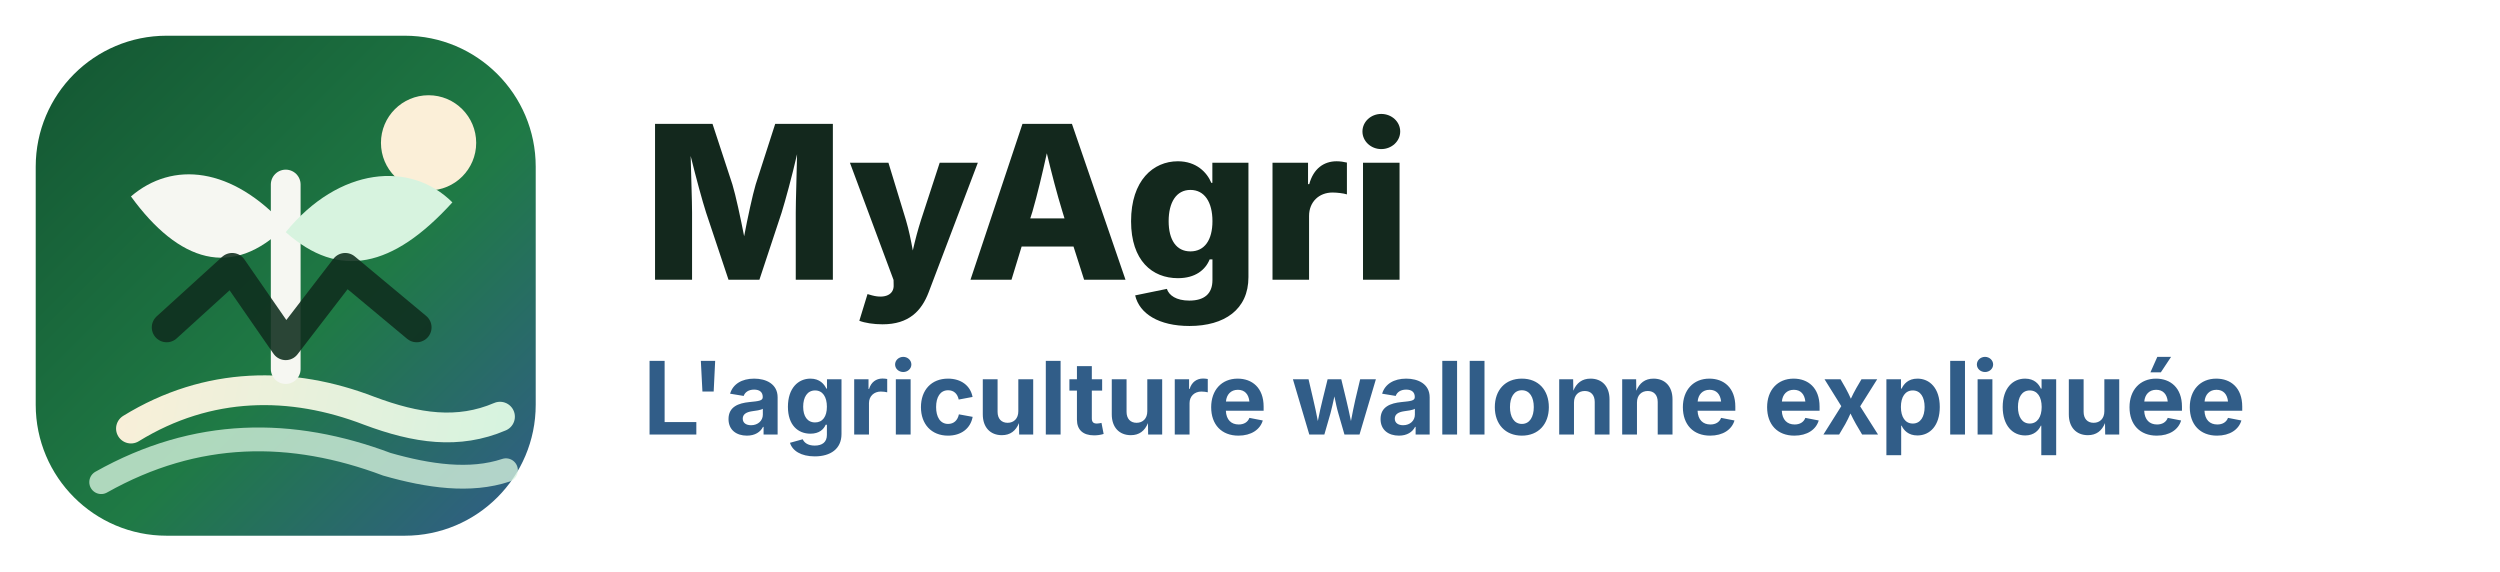
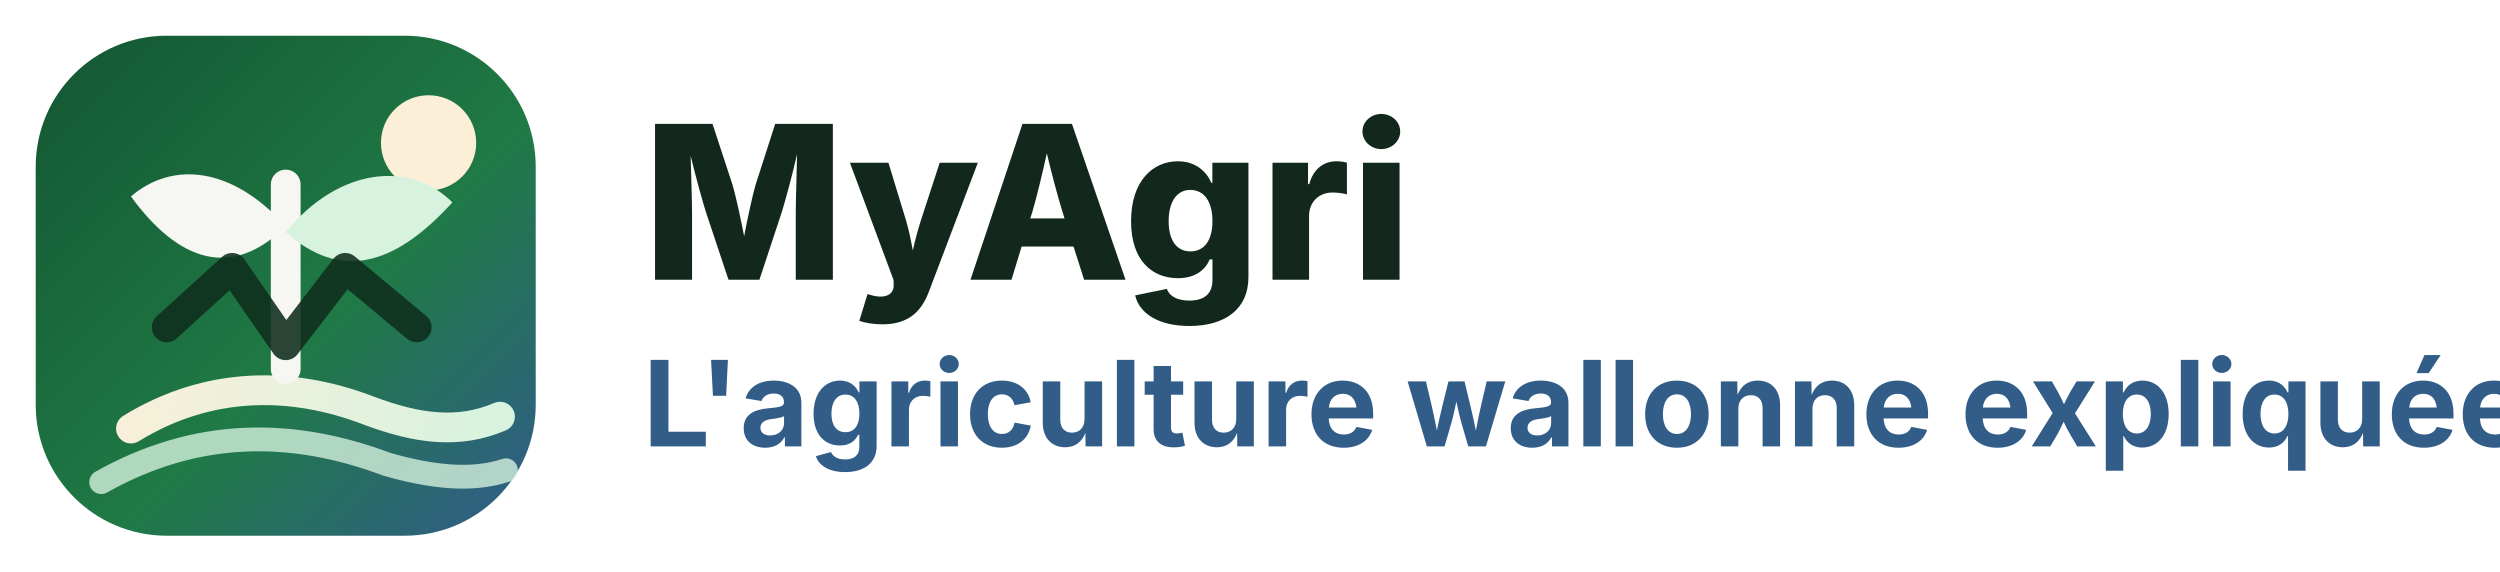
<svg xmlns="http://www.w3.org/2000/svg" width="420" height="96" viewBox="0 0 420 96" role="img" aria-labelledby="logo-title logo-desc">
  <defs>
    <linearGradient id="mark-bg" x1="8" y1="8" x2="88" y2="88" gradientUnits="userSpaceOnUse">
      <stop offset="0" stop-color="#145733" />
      <stop offset="0.58" stop-color="#1f7a45" />
      <stop offset="1" stop-color="#315d88" />
    </linearGradient>
    <linearGradient id="field-line" x1="15" y1="68" x2="82" y2="82" gradientUnits="userSpaceOnUse">
      <stop offset="0" stop-color="#fbefd8" />
      <stop offset="1" stop-color="#d7f3df" />
    </linearGradient>
  </defs>
  <g>
    <rect x="6" y="6" width="84" height="84" rx="22" fill="url(#mark-bg)" />
    <circle cx="72" cy="24" r="8" fill="#fbefd8" />
    <path d="M22 72C35 64 49 64 62 69C70 72 77 73 84 70" fill="none" stroke="url(#field-line)" stroke-width="5" stroke-linecap="round" />
    <path d="M17 81C33 72 49 72 65 78C72 80 79 81 85 79" fill="none" stroke="#d7f3df" stroke-width="4" stroke-linecap="round" opacity="0.78" />
    <path d="M48 62V31" fill="none" stroke="#f6f7f2" stroke-width="5" stroke-linecap="round" />
    <path d="M48 38C39 28 29 27 22 33C30 44 39 47 48 38Z" fill="#f6f7f2" />
    <path d="M48 39C57 28 69 27 76 34C66 45 57 47 48 39Z" fill="#d7f3df" />
    <path d="M28 55L39 45L48 58L58 45L70 55" fill="none" stroke="#0f2d1d" stroke-width="5" stroke-linecap="round" stroke-linejoin="round" opacity="0.88" />
  </g>
  <g fill="#13281d">
    <text x="108" y="47" font-family="Inter, Segoe UI, Arial, sans-serif" font-size="36" font-weight="800">MyAgri</text>
-     <text x="108" y="73" font-family="Inter, Segoe UI, Arial, sans-serif" font-size="17" font-weight="750" fill="#315d88">L'agriculture wallonne expliquée</text>
+     <text x="108" y="75" font-family="Inter, Segoe UI, Arial, sans-serif" font-size="20" font-weight="750" fill="#315d88">L'agriculture wallonne expliquée</text>
  </g>
</svg>
